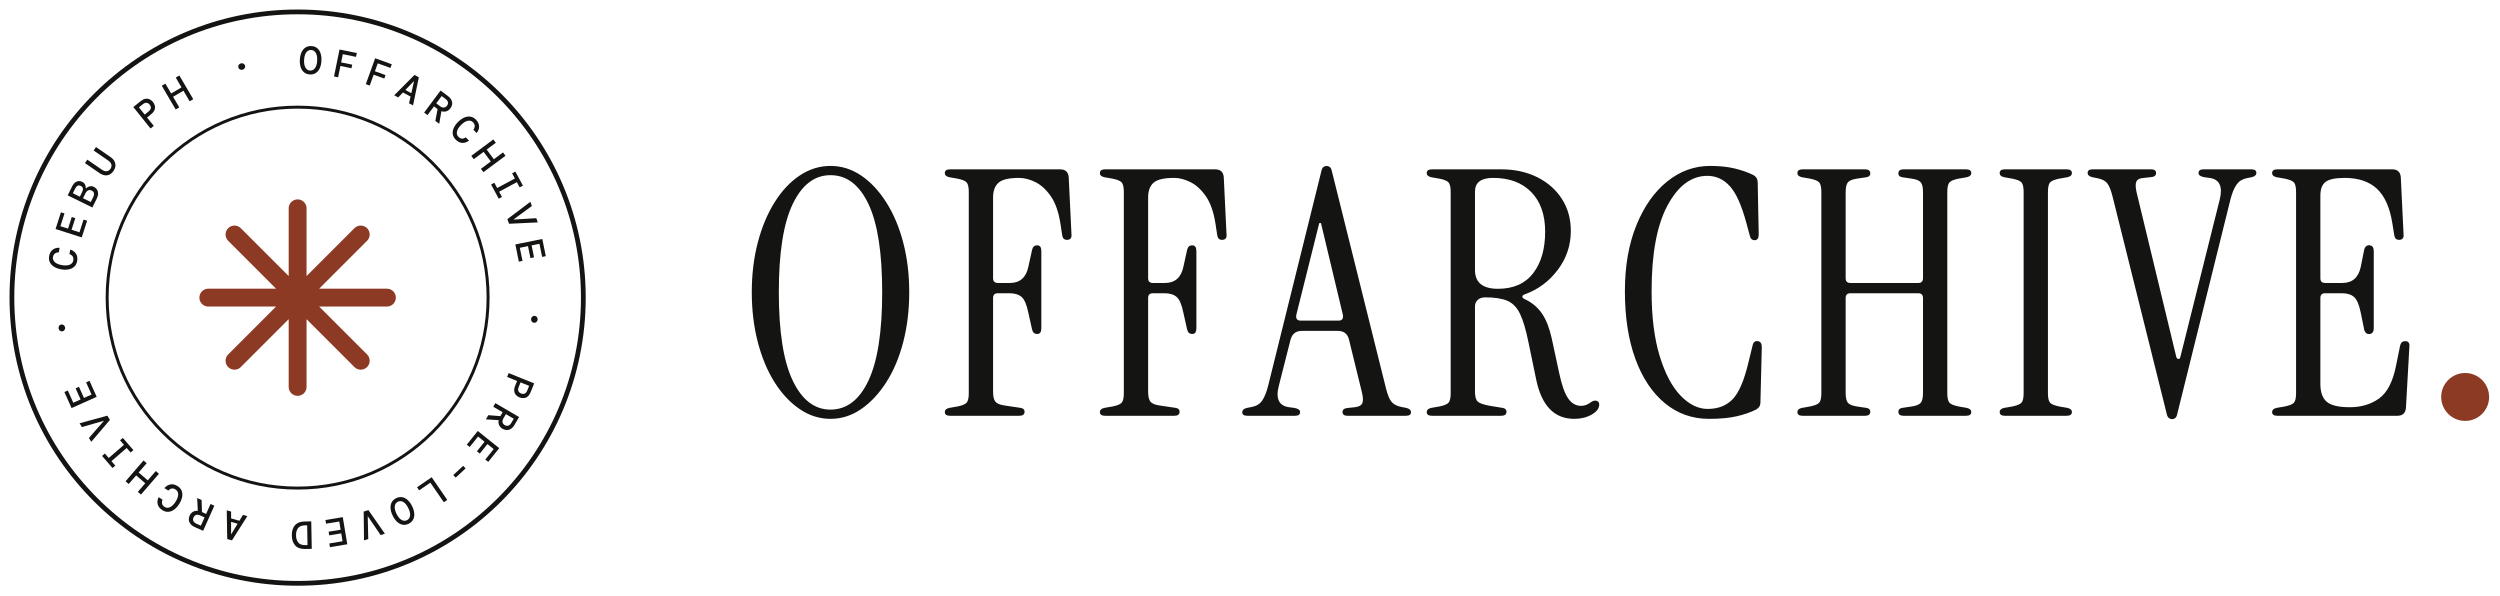
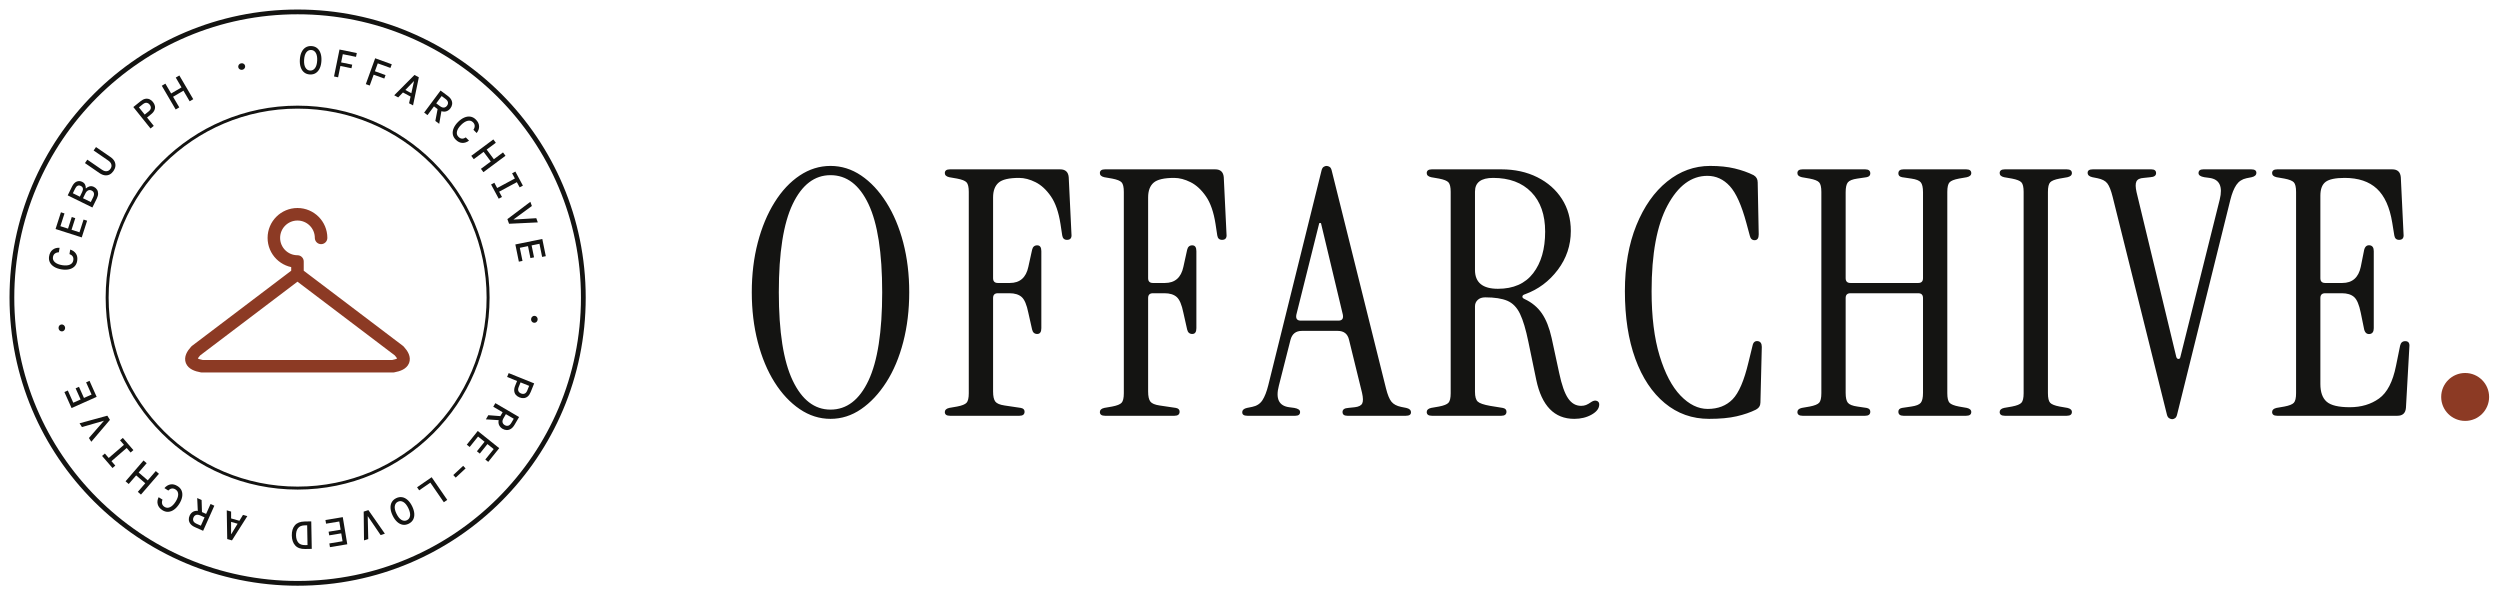
<svg xmlns="http://www.w3.org/2000/svg" viewBox="0 0 840 200" width="840" height="200">
  <g fill="#141412">
    <circle cx="100" cy="100" r="96" fill="none" stroke="#141412" stroke-width="1.6" />
    <circle cx="100" cy="100" r="64" fill="none" stroke="#141412" stroke-width="1" />
    <path transform="translate(104.38 20.12) rotate(3.14)" d="M0.00 4.91L0.00 4.91Q-1.12 4.91-1.94 4.33Q-2.76 3.75-3.19 2.68Q-3.63 1.61-3.63 0.13L-3.63 0.13Q-3.63-1.35-3.19-2.42Q-2.76-3.48-1.94-4.07Q-1.12-4.65 0.00-4.65L0.00-4.65Q1.14-4.65 1.95-4.07Q2.76-3.48 3.19-2.42Q3.63-1.35 3.63 0.13L3.63 0.13Q3.63 1.61 3.19 2.68Q2.76 3.75 1.95 4.33Q1.14 4.91 0.00 4.91ZM0.00 3.59L0.00 3.59Q0.99 3.59 1.60 2.70Q2.20 1.81 2.20 0.13L2.20 0.13Q2.20-1.54 1.60-2.44Q0.99-3.33 0.00-3.33L0.00-3.33Q-1.00-3.33-1.60-2.44Q-2.20-1.54-2.20 0.13L-2.20 0.13Q-2.20 1.81-1.60 2.70Q-1.00 3.59 0.00 3.59Z" />
    <path transform="translate(115.97 21.61) rotate(11.51)" d="M-1.45 4.75L-2.85 4.75L-2.85-4.49L3.08-4.49L3.08-3.18L-1.45-3.18L-1.45-0.36L2.35-0.36L2.35 0.87L-1.45 0.87L-1.45 4.75Z" />
    <path transform="translate(127.21 24.77) rotate(19.88)" d="M-1.45 4.75L-2.85 4.75L-2.85-4.49L3.08-4.49L3.08-3.18L-1.45-3.18L-1.45-0.36L2.35-0.36L2.35 0.87L-1.45 0.87L-1.45 4.75Z" />
    <path transform="translate(137.87 29.53) rotate(28.26)" d="M-2.07 4.75L-3.59 4.75L-0.83-4.49L0.83-4.49L3.59 4.75L2.07 4.75L1.45 2.53L-1.45 2.53L-2.07 4.75ZM0.04-2.51L-0.04-2.51L-1.14 1.41L1.14 1.41L0.04-2.51Z" />
    <path transform="translate(147.73 35.8) rotate(36.63)" d="M-1.57 4.75L-2.97 4.75L-2.97-4.49L0.05-4.49Q1.14-4.49 1.84-4.12Q2.55-3.75 2.90-3.12Q3.25-2.49 3.25-1.70L3.25-1.70Q3.25-0.81 2.79-0.11Q2.34 0.58 1.40 0.90L1.40 0.90L3.34 4.75L1.72 4.75L-0.05 1.10L-1.57 1.10L-1.57 4.75ZM-1.57-3.23L-1.57-0.17L-0.03-0.17Q0.92-0.17 1.37-0.59Q1.81-1.02 1.81-1.70L1.81-1.70Q1.81-2.40 1.37-2.82Q0.94-3.23-0.04-3.23L-0.04-3.23L-1.57-3.23Z" />
    <path transform="translate(156.57 43.43) rotate(45)" d="M0.03 4.91L0.03 4.91Q-1.14 4.91-1.95 4.32Q-2.76 3.72-3.19 2.65Q-3.62 1.57-3.62 0.15L-3.62 0.15Q-3.62-1.29-3.19-2.37Q-2.76-3.45-1.94-4.05Q-1.12-4.65 0.03-4.65L0.03-4.65Q1.52-4.65 2.40-3.83Q3.29-3.02 3.43-1.64L3.43-1.64L1.89-1.64Q1.77-2.36 1.30-2.84Q0.83-3.33 0.01-3.33L0.01-3.33Q-1.03-3.33-1.61-2.40Q-2.19-1.48-2.19 0.15L-2.19 0.15Q-2.19 1.76-1.61 2.67Q-1.03 3.59 0.01 3.59L0.01 3.59Q0.86 3.59 1.31 3.15Q1.76 2.71 1.89 1.98L1.89 1.98L3.43 1.98Q3.22 3.34 2.36 4.13Q1.50 4.91 0.03 4.91Z" />
    <path transform="translate(164.2 52.27) rotate(53.37)" d="M-2.02 4.75L-3.42 4.75L-3.42-4.49L-2.02-4.49L-2.02-0.66L2.02-0.66L2.02-4.49L3.42-4.49L3.42 4.75L2.02 4.75L2.02 0.62L-2.02 0.62L-2.02 4.75Z" />
    <path transform="translate(170.47 62.13) rotate(61.74)" d="M2.71 4.75L-2.71 4.75L-2.71 3.51L-0.70 3.51L-0.70-3.25L-2.68-3.25L-2.68-4.49L2.68-4.49L2.68-3.25L0.70-3.25L0.70 3.51L2.71 3.51L2.71 4.75Z" />
    <path transform="translate(175.23 72.79) rotate(70.12)" d="M0.83 4.75L-0.83 4.75L-3.68-4.49L-2.18-4.49L0.00 2.90L2.18-4.49L3.68-4.49L0.83 4.75Z" />
    <path transform="translate(178.39 84.03) rotate(78.49)" d="M3.00 4.75L-2.90 4.75L-2.90-4.49L3.00-4.49L3.00-3.23L-1.50-3.23L-1.50-0.54L2.60-0.54L2.60 0.70L-1.50 0.70L-1.50 3.50L3.00 3.50L3.00 4.75Z" />
    <path transform="translate(179.67 107.3) rotate(95.23)" d="M0.00 1.23L0.00 1.23Q-0.49 1.23-0.83 0.90Q-1.17 0.58-1.17 0.12L-1.17 0.12Q-1.17-0.34-0.83-0.66Q-0.49-0.98 0.00-0.98L0.00-0.98Q0.50-0.98 0.84-0.66Q1.17-0.34 1.17 0.12L1.17 0.12Q1.17 0.58 0.84 0.90Q0.50 1.23 0.00 1.23Z" />
    <path transform="translate(174.19 129.94) rotate(111.98)" d="M-1.62 4.75L-3.02 4.75L-3.02-4.49L0.11-4.49Q1.16-4.49 1.85-4.13Q2.53-3.76 2.86-3.13Q3.19-2.49 3.19-1.68L3.19-1.68Q3.19-0.86 2.86-0.22Q2.53 0.41 1.85 0.77Q1.16 1.14 0.11 1.14L0.11 1.14L-1.62 1.14L-1.62 4.75ZM-1.62-3.23L-1.62-0.12L0.04-0.12Q0.94-0.12 1.35-0.54Q1.77-0.96 1.77-1.68L1.77-1.68Q1.77-2.38 1.35-2.81Q0.94-3.23 0.04-3.23L0.04-3.23L-1.62-3.23Z" />
    <path transform="translate(169.04 140.42) rotate(120.35)" d="M-1.57 4.75L-2.97 4.75L-2.97-4.49L0.05-4.49Q1.14-4.49 1.84-4.12Q2.55-3.75 2.90-3.12Q3.25-2.49 3.25-1.70L3.25-1.70Q3.25-0.81 2.79-0.11Q2.34 0.58 1.40 0.90L1.40 0.90L3.34 4.75L1.72 4.75L-0.05 1.10L-1.57 1.10L-1.57 4.75ZM-1.57-3.23L-1.57-0.17L-0.03-0.17Q0.92-0.17 1.37-0.59Q1.81-1.02 1.81-1.70L1.81-1.70Q1.81-2.40 1.37-2.82Q0.94-3.23-0.04-3.23L-0.04-3.23L-1.57-3.23Z" />
    <path transform="translate(162.42 150.04) rotate(128.72)" d="M3.00 4.75L-2.90 4.75L-2.90-4.49L3.00-4.49L3.00-3.23L-1.50-3.23L-1.50-0.54L2.60-0.54L2.60 0.70L-1.50 0.70L-1.50 3.50L3.00 3.50L3.00 4.75Z" />
    <path transform="translate(154.46 158.6) rotate(137.09)" d="M2.27 0.73L-2.27 0.73L-2.27-0.46L2.27-0.46L2.27 0.73Z" />
    <path transform="translate(145.35 165.9) rotate(145.47)" d="M3.06 4.75L-2.89 4.75L-2.89-4.49L-1.49-4.49L-1.49 3.50L3.06 3.50L3.06 4.75Z" />
    <path transform="translate(135.27 171.8) rotate(153.84)" d="M0.00 4.91L0.00 4.91Q-1.12 4.91-1.94 4.33Q-2.76 3.75-3.19 2.68Q-3.63 1.61-3.63 0.13L-3.63 0.13Q-3.63-1.35-3.19-2.42Q-2.76-3.48-1.94-4.07Q-1.12-4.65 0.00-4.65L0.00-4.65Q1.14-4.65 1.95-4.07Q2.76-3.48 3.19-2.42Q3.63-1.35 3.63 0.13L3.63 0.13Q3.63 1.61 3.19 2.68Q2.76 3.75 1.95 4.33Q1.14 4.91 0.00 4.91ZM0.00 3.59L0.00 3.59Q0.99 3.59 1.60 2.70Q2.20 1.81 2.20 0.13L2.20 0.13Q2.20-1.54 1.60-2.44Q0.99-3.33 0.00-3.33L0.00-3.33Q-1.00-3.33-1.60-2.44Q-2.20-1.54-2.20 0.13L-2.20 0.13Q-2.20 1.81-1.60 2.70Q-1.00 3.59 0.00 3.59Z" />
    <path transform="translate(124.44 176.17) rotate(162.21)" d="M0.83 4.75L-0.83 4.75L-3.68-4.49L-2.18-4.49L0.00 2.90L2.18-4.49L3.68-4.49L0.83 4.75Z" />
    <path transform="translate(113.09 178.92) rotate(170.58)" d="M3.00 4.75L-2.90 4.75L-2.90-4.49L3.00-4.49L3.00-3.23L-1.50-3.23L-1.50-0.54L2.60-0.54L2.60 0.70L-1.50 0.70L-1.50 3.50L3.00 3.50L3.00 4.75Z" />
    <path transform="translate(101.46 179.99) rotate(178.95)" d="M-0.99 4.75L-3.21 4.75L-3.21-4.49L-0.99-4.49Q1.24-4.49 2.32-3.25Q3.41-2.02 3.41 0.13L3.41 0.13Q3.41 2.28 2.32 3.52Q1.24 4.75-0.99 4.75L-0.99 4.75ZM-1.81-3.19L-1.81 3.46L-1.04 3.46Q0.57 3.46 1.28 2.55Q1.99 1.65 1.99 0.13L1.99 0.13Q1.99-1.39 1.28-2.29Q0.57-3.19-1.04-3.19L-1.04-3.19L-1.81-3.19Z" />
    <path transform="translate(78.36 177.02) rotate(195.7)" d="M-2.07 4.75L-3.59 4.75L-0.83-4.49L0.83-4.49L3.59 4.75L2.07 4.75L1.45 2.53L-1.45 2.53L-2.07 4.75ZM0.04-2.51L-0.04-2.51L-1.14 1.41L1.14 1.41L0.04-2.51Z" />
    <path transform="translate(67.37 173.04) rotate(204.07)" d="M-1.57 4.75L-2.97 4.75L-2.97-4.49L0.05-4.49Q1.14-4.49 1.84-4.12Q2.55-3.75 2.90-3.12Q3.25-2.49 3.25-1.70L3.25-1.70Q3.25-0.81 2.79-0.11Q2.34 0.58 1.40 0.90L1.40 0.90L3.34 4.75L1.72 4.75L-0.05 1.10L-1.57 1.10L-1.57 4.75ZM-1.57-3.23L-1.57-0.17L-0.03-0.17Q0.92-0.17 1.37-0.59Q1.81-1.02 1.81-1.70L1.81-1.70Q1.81-2.40 1.37-2.82Q0.94-3.23-0.04-3.23L-0.04-3.23L-1.57-3.23Z" />
    <path transform="translate(57.08 167.51) rotate(212.44)" d="M0.03 4.91L0.03 4.91Q-1.14 4.91-1.95 4.32Q-2.76 3.72-3.19 2.65Q-3.62 1.57-3.62 0.15L-3.62 0.15Q-3.62-1.29-3.19-2.37Q-2.76-3.45-1.94-4.05Q-1.12-4.65 0.03-4.65L0.03-4.65Q1.52-4.65 2.40-3.83Q3.29-3.02 3.43-1.64L3.43-1.64L1.89-1.64Q1.77-2.36 1.30-2.84Q0.83-3.33 0.01-3.33L0.01-3.33Q-1.03-3.33-1.61-2.40Q-2.19-1.48-2.19 0.15L-2.19 0.15Q-2.19 1.76-1.61 2.67Q-1.03 3.59 0.01 3.59L0.01 3.59Q0.86 3.59 1.31 3.15Q1.76 2.71 1.89 1.98L1.89 1.98L3.43 1.98Q3.22 3.34 2.36 4.13Q1.50 4.91 0.03 4.91Z" />
    <path transform="translate(47.71 160.55) rotate(220.81)" d="M-2.02 4.75L-3.42 4.75L-3.42-4.49L-2.02-4.49L-2.02-0.66L2.02-0.66L2.02-4.49L3.42-4.49L3.42 4.75L2.02 4.75L2.02 0.62L-2.02 0.62L-2.02 4.75Z" />
    <path transform="translate(39.45 152.29) rotate(229.19)" d="M2.71 4.75L-2.71 4.75L-2.71 3.51L-0.70 3.51L-0.70-3.25L-2.68-3.25L-2.68-4.49L2.68-4.49L2.68-3.25L0.70-3.25L0.70 3.51L2.71 3.51L2.71 4.75Z" />
    <path transform="translate(32.49 142.92) rotate(237.56)" d="M0.83 4.75L-0.83 4.75L-3.68-4.49L-2.18-4.49L0.00 2.90L2.18-4.49L3.68-4.49L0.83 4.75Z" />
    <path transform="translate(26.96 132.63) rotate(245.93)" d="M3.00 4.75L-2.90 4.75L-2.90-4.49L3.00-4.49L3.00-3.23L-1.50-3.23L-1.50-0.54L2.60-0.54L2.60 0.70L-1.50 0.70L-1.50 3.50L3.00 3.50L3.00 4.75Z" />
    <path transform="translate(20.65 110.2) rotate(262.67)" d="M0.00 1.23L0.00 1.23Q-0.49 1.23-0.83 0.90Q-1.17 0.58-1.17 0.12L-1.17 0.12Q-1.17-0.34-0.83-0.66Q-0.49-0.98 0.00-0.98L0.00-0.98Q0.50-0.98 0.84-0.66Q1.17-0.34 1.17 0.12L1.17 0.12Q1.17 0.58 0.84 0.90Q0.50 1.23 0.00 1.23Z" />
    <path transform="translate(21.08 86.91) rotate(279.42)" d="M0.03 4.91L0.03 4.91Q-1.14 4.91-1.95 4.32Q-2.76 3.72-3.19 2.65Q-3.62 1.57-3.62 0.15L-3.62 0.15Q-3.62-1.29-3.19-2.37Q-2.76-3.45-1.94-4.05Q-1.12-4.65 0.03-4.65L0.03-4.65Q1.52-4.65 2.40-3.83Q3.29-3.02 3.43-1.64L3.43-1.64L1.89-1.64Q1.77-2.36 1.30-2.84Q0.83-3.33 0.01-3.33L0.01-3.33Q-1.03-3.33-1.61-2.40Q-2.19-1.48-2.19 0.15L-2.19 0.15Q-2.19 1.76-1.61 2.67Q-1.03 3.59 0.01 3.59L0.01 3.59Q0.86 3.59 1.31 3.15Q1.76 2.71 1.89 1.98L1.89 1.98L3.43 1.98Q3.22 3.34 2.36 4.13Q1.50 4.91 0.03 4.91Z" />
    <path transform="translate(23.83 75.56) rotate(287.79)" d="M3.00 4.75L-2.90 4.75L-2.90-4.49L3.00-4.49L3.00-3.23L-1.50-3.23L-1.50-0.54L2.60-0.54L2.60 0.70L-1.50 0.70L-1.50 3.50L3.00 3.50L3.00 4.75Z" />
    <path transform="translate(28.2 64.73) rotate(296.16)" d="M0.18 4.75L-3.22 4.75L-3.22-4.49L0.08-4.49Q1.52-4.49 2.26-3.83Q3.00-3.17 3.00-2.13L3.00-2.13Q3.00-1.32 2.57-0.82Q2.15-0.32 1.60-0.09L1.60-0.09L1.60 0Q2.26 0.24 2.73 0.77Q3.21 1.31 3.21 2.18L3.21 2.18Q3.21 2.89 2.86 3.48Q2.51 4.07 1.83 4.41Q1.16 4.75 0.18 4.75L0.18 4.75ZM-1.82-3.25L-1.82-0.63L-0.09-0.63Q0.71-0.63 1.14-0.96Q1.56-1.28 1.56-1.94L1.56-1.94Q1.56-3.25-0.12-3.25L-0.12-3.25L-1.82-3.25ZM-1.82 0.55L-1.82 3.46L0.00 3.46Q0.86 3.46 1.32 3.09Q1.78 2.72 1.78 2.01L1.78 2.01Q1.78 1.31 1.29 0.93Q0.81 0.55-0.03 0.55L-0.03 0.55L-1.82 0.55Z" />
    <path transform="translate(34.1 54.65) rotate(304.53)" d="M-0.03 4.91L-0.03 4.91Q-0.96 4.91-1.70 4.53Q-2.43 4.14-2.85 3.36Q-3.27 2.57-3.27 1.37L-3.27 1.37L-3.27-4.49L-1.87-4.49L-1.87 1.45Q-1.87 2.51-1.37 3.08Q-0.87 3.66 0.00 3.66L0.00 3.66Q0.87 3.66 1.37 3.08Q1.87 2.51 1.87 1.45L1.87 1.45L1.87-4.49L3.27-4.49L3.27 1.37Q3.27 2.57 2.84 3.36Q2.40 4.14 1.66 4.53Q0.91 4.91-0.03 4.91Z" />
    <path transform="translate(49.96 37.58) rotate(321.28)" d="M-1.62 4.75L-3.02 4.75L-3.02-4.49L0.11-4.49Q1.16-4.49 1.85-4.13Q2.53-3.76 2.86-3.13Q3.19-2.49 3.19-1.68L3.19-1.68Q3.19-0.86 2.86-0.22Q2.53 0.41 1.85 0.77Q1.16 1.14 0.11 1.14L0.11 1.14L-1.62 1.14L-1.62 4.75ZM-1.62-3.23L-1.62-0.12L0.04-0.12Q0.94-0.12 1.35-0.54Q1.77-0.96 1.77-1.68L1.77-1.68Q1.77-2.38 1.35-2.81Q0.94-3.23 0.04-3.23L0.04-3.23L-1.62-3.23Z" />
    <path transform="translate(59.58 30.96) rotate(329.65)" d="M-2.02 4.75L-3.42 4.75L-3.42-4.49L-2.02-4.49L-2.02-0.66L2.02-0.66L2.02-4.49L3.42-4.49L3.42 4.75L2.02 4.75L2.02 0.62L-2.02 0.62L-2.02 4.75Z" />
    <path transform="translate(81.18 22.24) rotate(346.4)" d="M0.00 1.23L0.00 1.23Q-0.49 1.23-0.83 0.90Q-1.17 0.58-1.17 0.12L-1.17 0.12Q-1.17-0.34-0.83-0.66Q-0.49-0.98 0.00-0.98L0.00-0.98Q0.50-0.98 0.84-0.66Q1.17-0.34 1.17 0.12L1.17 0.12Q1.17 0.58 0.84 0.90Q0.50 1.23 0.00 1.23Z" />
  </g>
-   <path d="M70 100L130 100M78.79 78.79L121.21 121.21M100 70L100 130M121.21 78.79L78.79 121.21" stroke="#8C3A24" stroke-width="6" stroke-linecap="round" />
+   <path transform="translate(58.55 56.47) scale(3.45)" d="M12 10.3V9.1a2.3 2.3 0 1 1 2.3-2.3M12 10.3 2.1 17.8Q1 19 2.7 19.3H21.3Q23 19 21.9 17.8Z" fill="none" stroke="#8C3A24" stroke-width="1.22" stroke-linecap="round" stroke-linejoin="round" />
  <g transform="translate(248 47.7) scale(1.15)">
    <path fill="#141412" d="M27 80.90L27 80.90Q22.20 80.90 18 78.05Q13.80 75.20 10.65 70.20Q7.50 65.20 5.75 58.45Q4 51.70 4 43.90L4 43.90Q4 36.10 5.75 29.40Q7.50 22.70 10.65 17.65Q13.80 12.60 18 9.80Q22.20 7 27 7L27 7Q31.80 7 35.95 9.80Q40.10 12.60 43.30 17.65Q46.50 22.70 48.25 29.40Q50 36.10 50 43.90L50 43.90Q50 51.70 48.25 58.45Q46.50 65.20 43.30 70.20Q40.10 75.20 35.95 78.05Q31.80 80.90 27 80.90ZM27 78.20L27 78.20Q34.10 78.20 38.10 69.70Q42.10 61.20 42.10 43.90L42.10 43.90Q42.10 26.60 38.10 18.15Q34.10 9.70 27 9.70L27 9.70Q20 9.70 15.95 18.15Q11.90 26.60 11.90 43.90L11.90 43.90Q11.90 61.20 15.95 69.70Q20 78.20 27 78.20ZM82.20 80L61.90 80Q60.40 80 60.40 78.90L60.40 78.90Q60.40 78 61.70 77.70L61.70 77.70L64 77.30Q66.10 76.90 66.75 76.20Q67.40 75.50 67.40 73.40L67.40 73.40L67.40 14.60Q67.40 12.50 66.75 11.80Q66.10 11.10 64 10.70L64 10.70L61.70 10.30Q60.40 10 60.40 9.10L60.40 9.10Q60.40 8 61.90 8L61.90 8L94.10 8Q96.40 8 96.60 10.30L96.60 10.30L97.40 26.90Q97.60 28.60 96.10 28.60L96.10 28.60Q94.90 28.60 94.70 27.30L94.70 27.30L94.20 24Q93.40 18.80 91.40 15.90Q89.40 13 86.90 11.75Q84.40 10.50 82.10 10.50L82.10 10.50Q77.70 10.50 76.10 11.90Q74.50 13.30 74.50 16.20L74.50 16.20L74.50 39.80Q74.50 41.20 75.90 41.20L75.90 41.20L79.40 41.20Q83.80 41.20 84.80 36.50L84.80 36.50L85.90 31.50Q86.20 30.20 87.40 30.20L87.40 30.20Q88.60 30.20 88.60 31.90L88.60 31.90L88.60 54.40Q88.60 56.10 87.40 56.10L87.40 56.10Q86.20 56.10 85.90 54.80L85.90 54.80L84.80 49.90Q84.10 46.40 82.85 45.30Q81.60 44.20 79.30 44.20L79.30 44.20L75.90 44.20Q74.50 44.20 74.50 45.60L74.50 45.60L74.50 72.90Q74.50 75 75.15 75.85Q75.80 76.70 77.90 77L77.90 77L82.60 77.70Q83.70 77.90 83.70 78.80L83.70 78.80Q83.70 80 82.20 80L82.20 80ZM127.50 80L107.20 80Q105.70 80 105.70 78.90L105.70 78.90Q105.70 78 107 77.70L107 77.70L109.30 77.30Q111.40 76.90 112.05 76.20Q112.70 75.50 112.70 73.40L112.70 73.40L112.70 14.60Q112.70 12.50 112.05 11.80Q111.40 11.10 109.30 10.70L109.30 10.70L107 10.30Q105.70 10 105.70 9.10L105.70 9.10Q105.70 8 107.20 8L107.20 8L139.40 8Q141.70 8 141.90 10.30L141.90 10.30L142.70 26.90Q142.90 28.60 141.40 28.60L141.40 28.60Q140.20 28.60 140 27.30L140 27.30L139.50 24Q138.70 18.80 136.70 15.90Q134.70 13 132.20 11.75Q129.70 10.50 127.40 10.50L127.40 10.50Q123 10.50 121.40 11.90Q119.80 13.30 119.80 16.20L119.80 16.20L119.80 39.80Q119.80 41.20 121.20 41.20L121.20 41.20L124.70 41.20Q129.10 41.20 130.10 36.50L130.10 36.50L131.20 31.50Q131.50 30.20 132.70 30.20L132.70 30.20Q133.90 30.20 133.90 31.90L133.90 31.90L133.90 54.40Q133.90 56.10 132.70 56.10L132.70 56.10Q131.50 56.10 131.20 54.80L131.20 54.80L130.10 49.90Q129.40 46.40 128.15 45.30Q126.90 44.20 124.60 44.20L124.60 44.20L121.20 44.20Q119.80 44.20 119.80 45.60L119.80 45.60L119.80 72.90Q119.80 75 120.45 75.85Q121.10 76.70 123.20 77L123.20 77L127.90 77.70Q129 77.90 129 78.80L129 78.80Q129 80 127.50 80L127.50 80ZM162.80 80L148.80 80Q147.30 80 147.30 79L147.30 79Q147.30 78 148.70 77.70L148.70 77.70L150.20 77.40Q152.20 77 153.20 75.45Q154.20 73.90 154.90 71.10L154.90 71.10L170.40 8.60Q170.60 7.60 171.05 7.30Q171.50 7 171.90 7L171.90 7Q172.40 7 172.85 7.30Q173.30 7.60 173.50 8.60L173.50 8.60L189.30 72Q190 74.80 190.90 75.90Q191.80 77 193.70 77.40L193.70 77.40L195.20 77.70Q196.60 78 196.60 79L196.60 79Q196.60 80 195.10 80L195.10 80L178 80Q176.60 80 176.60 78.90L176.60 78.90Q176.60 77.80 178.30 77.70L178.30 77.70L180.20 77.50Q181.90 77.30 182.35 76.40Q182.80 75.50 182.30 73.30L182.30 73.30L178.50 57.80Q177.90 55.20 175.20 55.20L175.20 55.20L164.70 55.20Q162.10 55.20 161.40 57.80L161.40 57.80L158 71.20Q156.50 76.90 161 77.50L161 77.50L162.50 77.70Q164.20 78 164.20 78.90L164.20 78.90Q164.20 80 162.80 80L162.80 80ZM164.40 52.20L164.40 52.20L175.40 52.20Q177 52.20 176.70 50.50L176.70 50.50L170.30 23.70L169.80 23.70L163.10 50.50Q162.80 52.20 164.40 52.20ZM244.30 80.90L244.30 80.90Q235.60 80.90 233.20 69.50L233.20 69.50L230.90 58.40Q229.80 53 228.45 50.20Q227.10 47.40 224.75 46.40Q222.40 45.40 218.30 45.40L218.30 45.40Q216.90 45.40 216.10 46.15Q215.30 46.90 215.30 48L215.30 48L215.30 73Q215.30 75.10 216.10 75.85Q216.90 76.60 219.70 77.10L219.70 77.10L223.40 77.70Q224.50 77.90 224.50 78.80L224.50 78.80Q224.50 80 223 80L223 80L202.70 80Q201.20 80 201.20 78.90L201.20 78.90Q201.20 78 202.50 77.70L202.50 77.70L204.80 77.30Q206.90 76.90 207.55 76.20Q208.20 75.50 208.20 73.40L208.20 73.40L208.20 14.60Q208.20 12.50 207.55 11.80Q206.90 11.10 204.80 10.70L204.80 10.70L202.50 10.30Q201.20 10 201.20 9.10L201.20 9.10Q201.20 8 202.70 8L202.70 8L223 8Q228.90 8 233.50 10.30Q238.10 12.60 240.70 16.65Q243.30 20.70 243.30 26L243.30 26Q243.30 32.30 239.50 37.35Q235.70 42.40 229.90 44.50L229.90 44.50Q229.20 44.70 229.15 45.15Q229.10 45.60 229.80 45.90L229.80 45.90Q233 47.40 234.85 50.10Q236.70 52.80 237.70 57.30L237.70 57.30L239.90 67.50Q241 72.70 242.50 74.90Q244 77.10 246.30 77.10L246.30 77.10Q247.10 77.10 247.75 76.85Q248.40 76.60 249.40 75.90L249.40 75.90Q250.20 75.40 250.90 75.65Q251.60 75.90 251.60 76.70L251.60 76.70Q251.60 78.40 249.40 79.65Q247.20 80.90 244.30 80.90ZM222 42.90L222 42.90Q228.80 42.90 232.30 38.35Q235.80 33.80 235.80 26.20L235.80 26.20Q235.80 18.80 231.75 14.65Q227.70 10.50 220.60 10.50L220.60 10.50Q215.30 10.50 215.30 14.50L215.30 14.50L215.30 37.40Q215.30 42.90 222 42.90ZM283.70 80.90L283.70 80.90Q276.30 80.90 270.75 76.30Q265.20 71.70 262.15 63.35Q259.10 55 259.10 43.60L259.10 43.60Q259.10 32.60 262.45 24.35Q265.80 16.10 271.45 11.55Q277.10 7 284 7L284 7Q288.10 7 291.20 7.75Q294.30 8.50 296.70 9.70L296.70 9.70Q297.90 10.40 297.90 11.80L297.90 11.80L298.20 27Q298.20 28.70 297 28.70L297 28.70Q295.90 28.70 295.60 27.40L295.60 27.40L294.60 23.70Q292.50 15.90 289.75 12.90Q287 9.90 283.20 9.90L283.20 9.90Q276.20 9.90 271.55 18.55Q266.90 27.20 266.90 43.60L266.90 43.60Q266.90 54.80 269.25 62.50Q271.60 70.20 275.35 74.10Q279.10 78 283.30 78L283.30 78Q287.80 78 290.55 75.20Q293.30 72.40 295.20 64.40L295.20 64.40L296.40 59.50Q296.70 58 298 58.20L298 58.20Q299.10 58.40 299.10 59.90L299.10 59.90L298.70 76.10Q298.70 77.50 297.40 78.20L297.40 78.20Q295 79.40 291.75 80.15Q288.50 80.90 283.70 80.90ZM329.30 80L311 80Q309.50 80 309.50 78.90L309.50 78.90Q309.50 78 310.80 77.70L310.80 77.70L313.10 77.30Q315.20 76.90 315.85 76.20Q316.50 75.50 316.50 73.40L316.50 73.40L316.50 14.60Q316.50 12.50 315.85 11.80Q315.20 11.10 313.10 10.70L313.10 10.70L310.80 10.30Q309.50 10 309.50 9.10L309.50 9.10Q309.50 8 311 8L311 8L329.30 8Q330.80 8 330.80 9.20L330.80 9.20Q330.80 10.10 329.70 10.30L329.70 10.30L327 10.70Q324.90 11 324.25 11.80Q323.60 12.60 323.60 14.70L323.60 14.70L323.60 39.80Q323.60 41.20 325 41.20L325 41.20L344.80 41.20Q346.20 41.20 346.20 39.80L346.20 39.80L346.20 14.70Q346.20 12.60 345.55 11.80Q344.90 11 342.80 10.70L342.80 10.70L340.10 10.30Q339 10.10 339 9.20L339 9.20Q339 8 340.50 8L340.50 8L358.80 8Q360.30 8 360.30 9.10L360.30 9.10Q360.30 10 359 10.30L359 10.30L356.70 10.70Q354.60 11.10 353.95 11.80Q353.30 12.50 353.30 14.60L353.30 14.60L353.30 73.40Q353.30 75.50 353.95 76.20Q354.60 76.90 356.70 77.30L356.70 77.30L359 77.70Q360.30 78 360.30 78.90L360.30 78.90Q360.30 80 358.80 80L358.80 80L340.50 80Q339 80 339 78.80L339 78.80Q339 77.90 340.10 77.70L340.10 77.70L342.80 77.30Q344.90 77 345.55 76.20Q346.20 75.40 346.20 73.30L346.20 73.30L346.20 45.60Q346.20 44.20 344.80 44.20L344.80 44.20L325 44.20Q323.60 44.20 323.60 45.60L323.60 45.60L323.60 73.30Q323.60 75.40 324.25 76.20Q324.90 77 327 77.30L327 77.30L329.70 77.70Q330.80 77.90 330.80 78.80L330.80 78.80Q330.80 80 329.30 80L329.30 80ZM388.20 80L370.10 80Q368.60 80 368.60 78.90L368.60 78.90Q368.60 78 369.90 77.70L369.90 77.70L372.20 77.30Q374.30 76.90 374.95 76.20Q375.60 75.50 375.60 73.40L375.60 73.40L375.60 14.60Q375.60 12.50 374.95 11.80Q374.30 11.10 372.20 10.70L372.20 10.70L369.90 10.30Q368.60 10 368.60 9.10L368.60 9.10Q368.60 8 370.10 8L370.10 8L388.20 8Q389.70 8 389.70 9.10L389.70 9.10Q389.70 10 388.40 10.30L388.40 10.30L386.10 10.70Q384.00 11.10 383.35 11.80Q382.70 12.50 382.70 14.60L382.70 14.60L382.70 73.40Q382.70 75.50 383.35 76.20Q384.00 76.90 386.10 77.30L386.10 77.30L388.40 77.70Q389.70 78 389.70 78.90L389.70 78.90Q389.70 80 388.20 80L388.20 80ZM419 81L419 81Q418.60 81 418.10 80.70Q417.60 80.40 417.40 79.40L417.40 79.40L401.60 16Q400.90 13.20 400.05 12.10Q399.20 11 397.20 10.60L397.20 10.60L395.70 10.30Q394.30 10 394.30 9L394.30 9Q394.30 8 395.80 8L395.80 8L412.90 8Q414.30 8 414.30 9.10L414.30 9.10Q414.30 10.20 412.60 10.30L412.60 10.30L410.70 10.50Q409 10.60 408.55 11.55Q408.10 12.50 408.60 14.70L408.60 14.70L420.20 62.80Q420.40 63.40 420.85 63.40Q421.30 63.40 421.40 62.80L421.40 62.80L432.90 16.80Q434.30 11.10 429.90 10.50L429.90 10.50L428.40 10.30Q426.70 10 426.70 9.10L426.70 9.10Q426.70 8 428.10 8L428.10 8L442.10 8Q443.60 8 443.60 9L443.60 9Q443.60 10 442.20 10.30L442.20 10.30L440.70 10.60Q438.80 11 437.75 12.55Q436.70 14.10 436 16.90L436 16.90L420.50 79.40Q420.30 80.40 419.85 80.70Q419.40 81 419 81ZM484.80 80L449.70 80Q448.20 80 448.20 78.90L448.20 78.90Q448.20 78 449.50 77.70L449.50 77.70L451.80 77.30Q453.90 76.90 454.55 76.20Q455.20 75.50 455.20 73.40L455.20 73.40L455.20 14.60Q455.20 12.50 454.55 11.80Q453.90 11.10 451.80 10.70L451.80 10.70L449.50 10.30Q448.20 10 448.20 9.10L448.20 9.10Q448.20 8 449.70 8L449.70 8L483.30 8Q485.60 8 485.80 10.30L485.80 10.30L486.60 26.90Q486.80 28.60 485.30 28.60L485.30 28.60Q484.10 28.60 483.90 27.30L483.90 27.30L483.30 23.60Q482.20 16.80 478.80 13.65Q475.40 10.50 469.40 10.50L469.40 10.50Q465.40 10.50 463.85 11.65Q462.30 12.80 462.30 15.70L462.30 15.70L462.30 39.80Q462.30 41.20 463.70 41.20L463.70 41.20L468.70 41.20Q473.10 41.20 474.10 36.50L474.10 36.50L475.10 31.50Q475.50 30 476.80 30.20L476.80 30.20Q477.90 30.40 477.90 31.90L477.90 31.90L477.90 54.40Q477.90 55.90 476.80 56.10L476.80 56.10Q475.50 56.30 475.10 54.80L475.10 54.80L474.10 49.90Q473.40 46.40 472.15 45.30Q470.90 44.20 468.60 44.20L468.60 44.20L463.70 44.20Q462.30 44.20 462.30 45.60L462.30 45.60L462.30 70.70Q462.30 74.30 464.15 75.90Q466 77.50 470.90 77.50L470.90 77.50Q475.90 77.50 479.45 74.95Q483 72.40 484.40 65.40L484.40 65.40L485.60 59.50Q485.90 58.20 487.10 58.20L487.10 58.20Q488.50 58.20 488.30 59.90L488.30 59.90L487.30 77.70Q487.10 80 484.80 80L484.80 80Z" />
    <circle cx="504.6" cy="74.5" r="7" fill="#8C3A24" />
  </g>
</svg>
